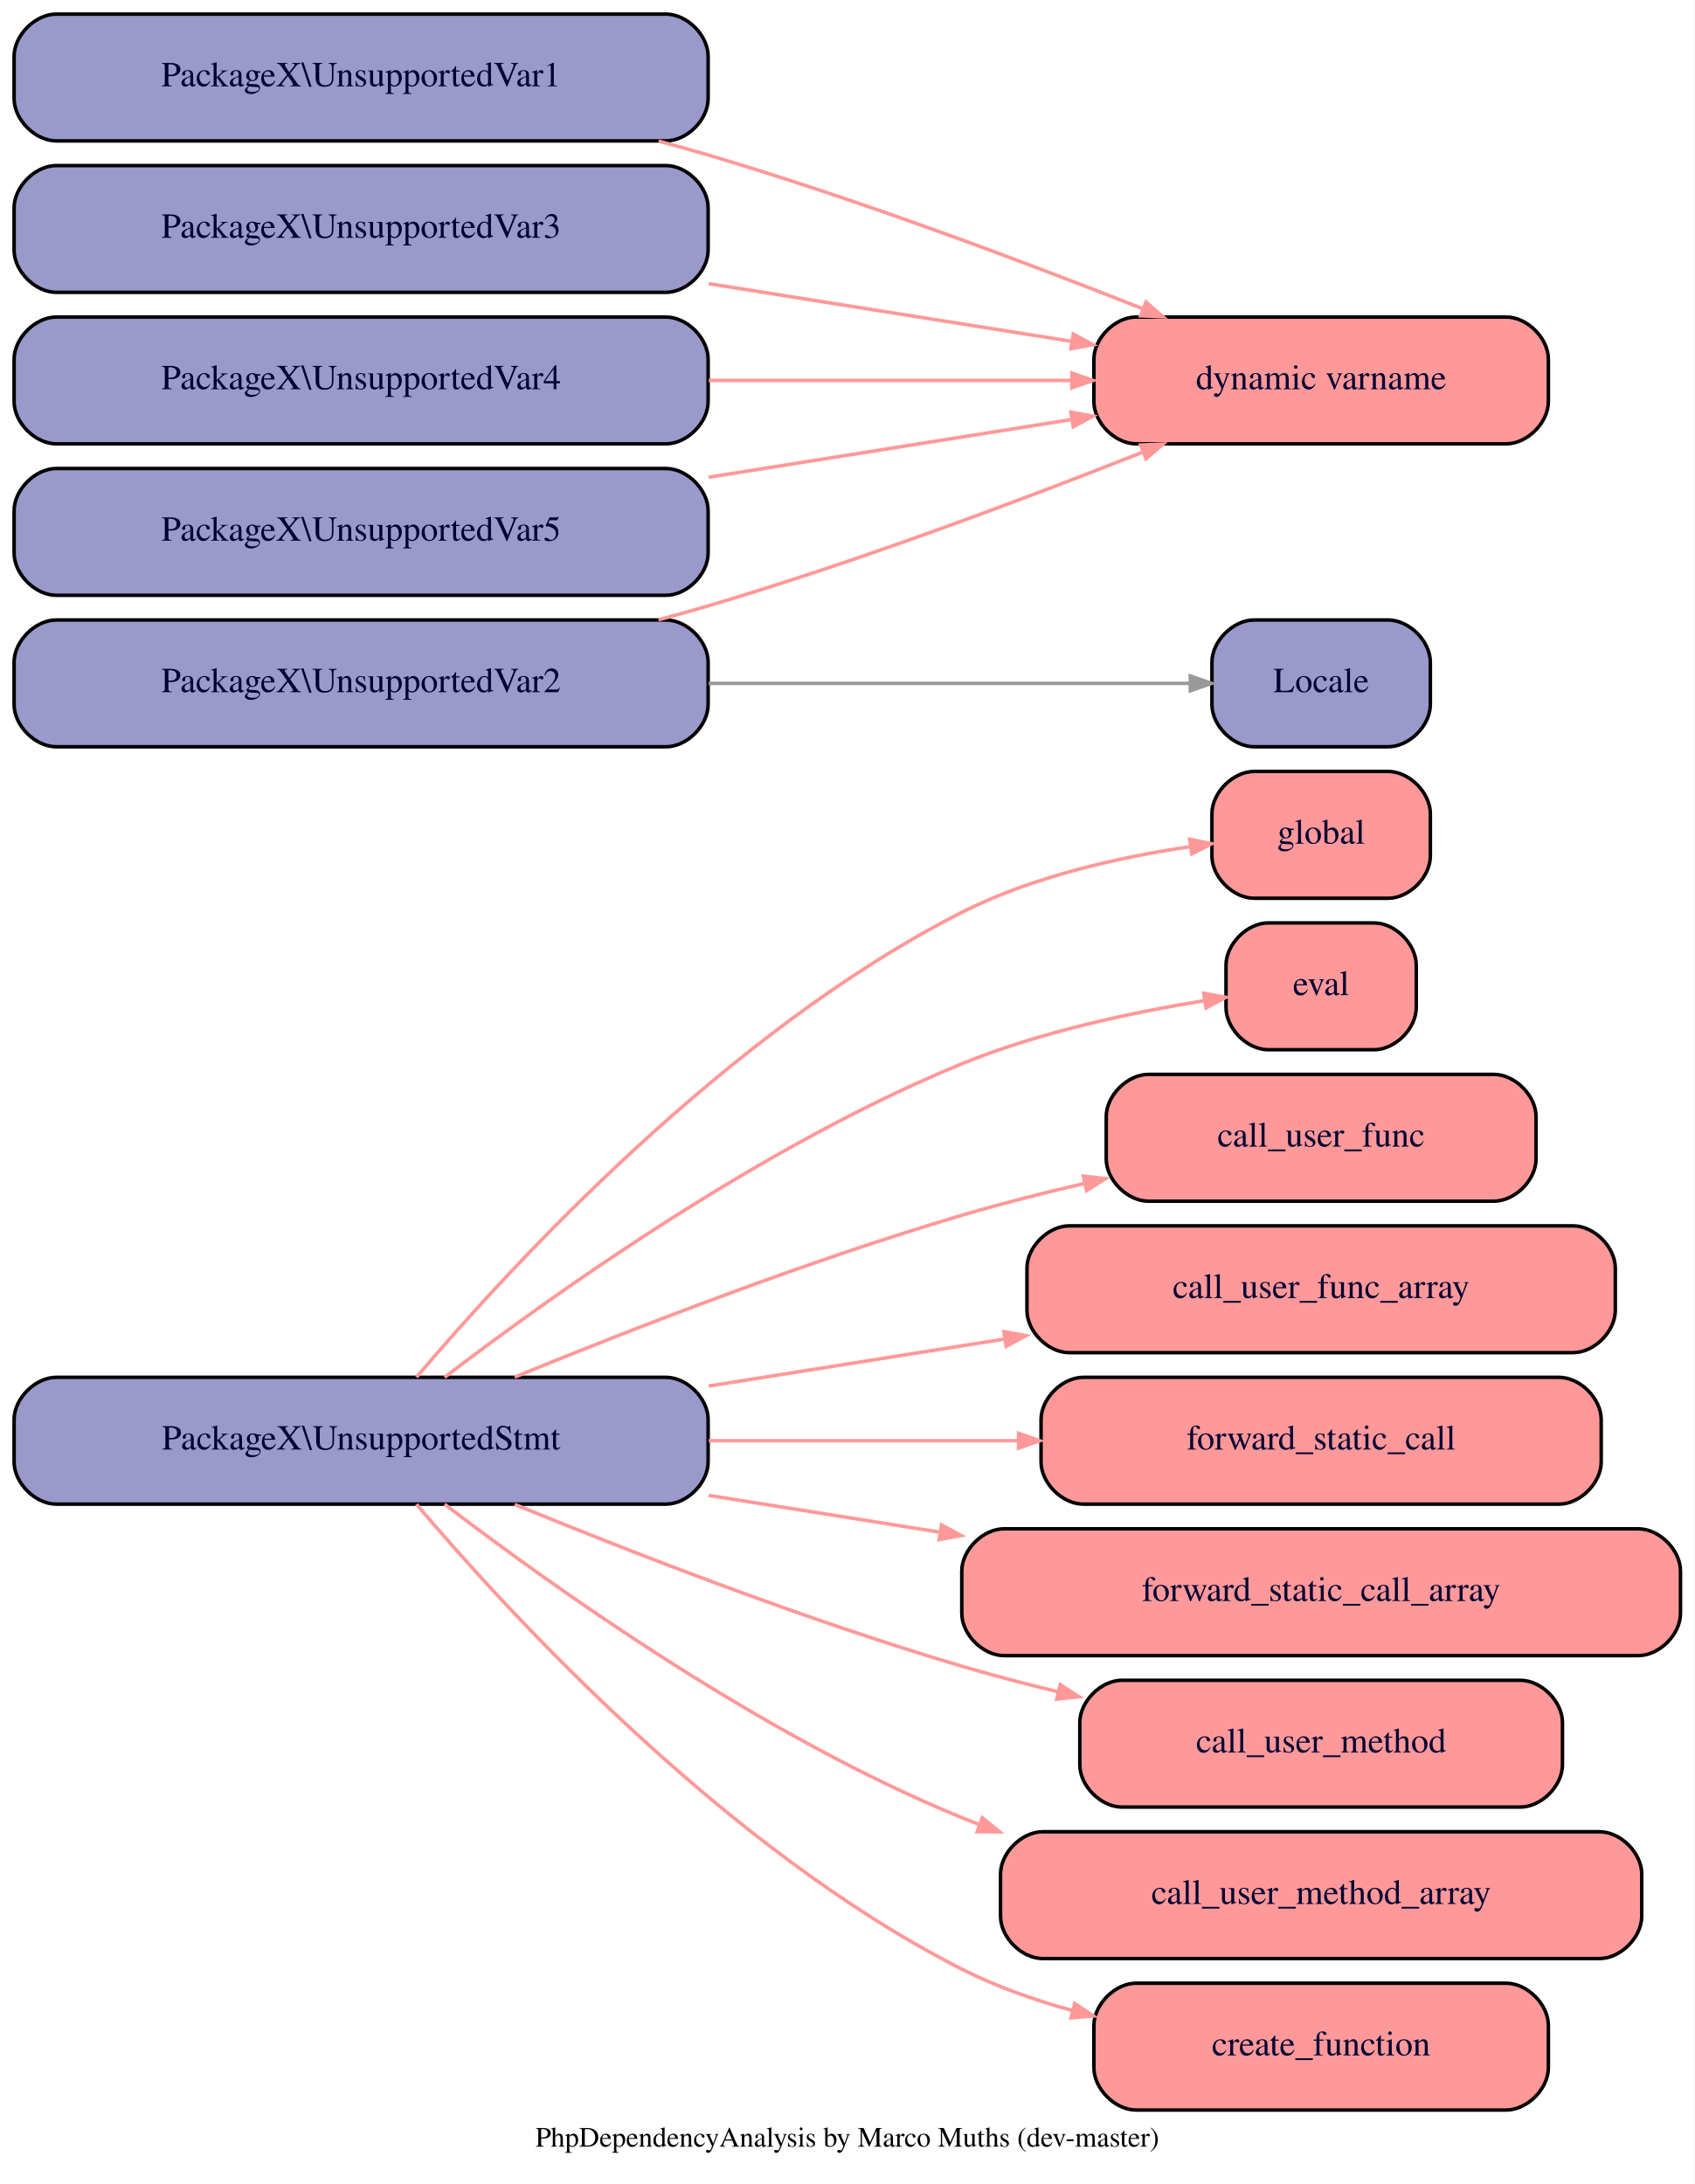
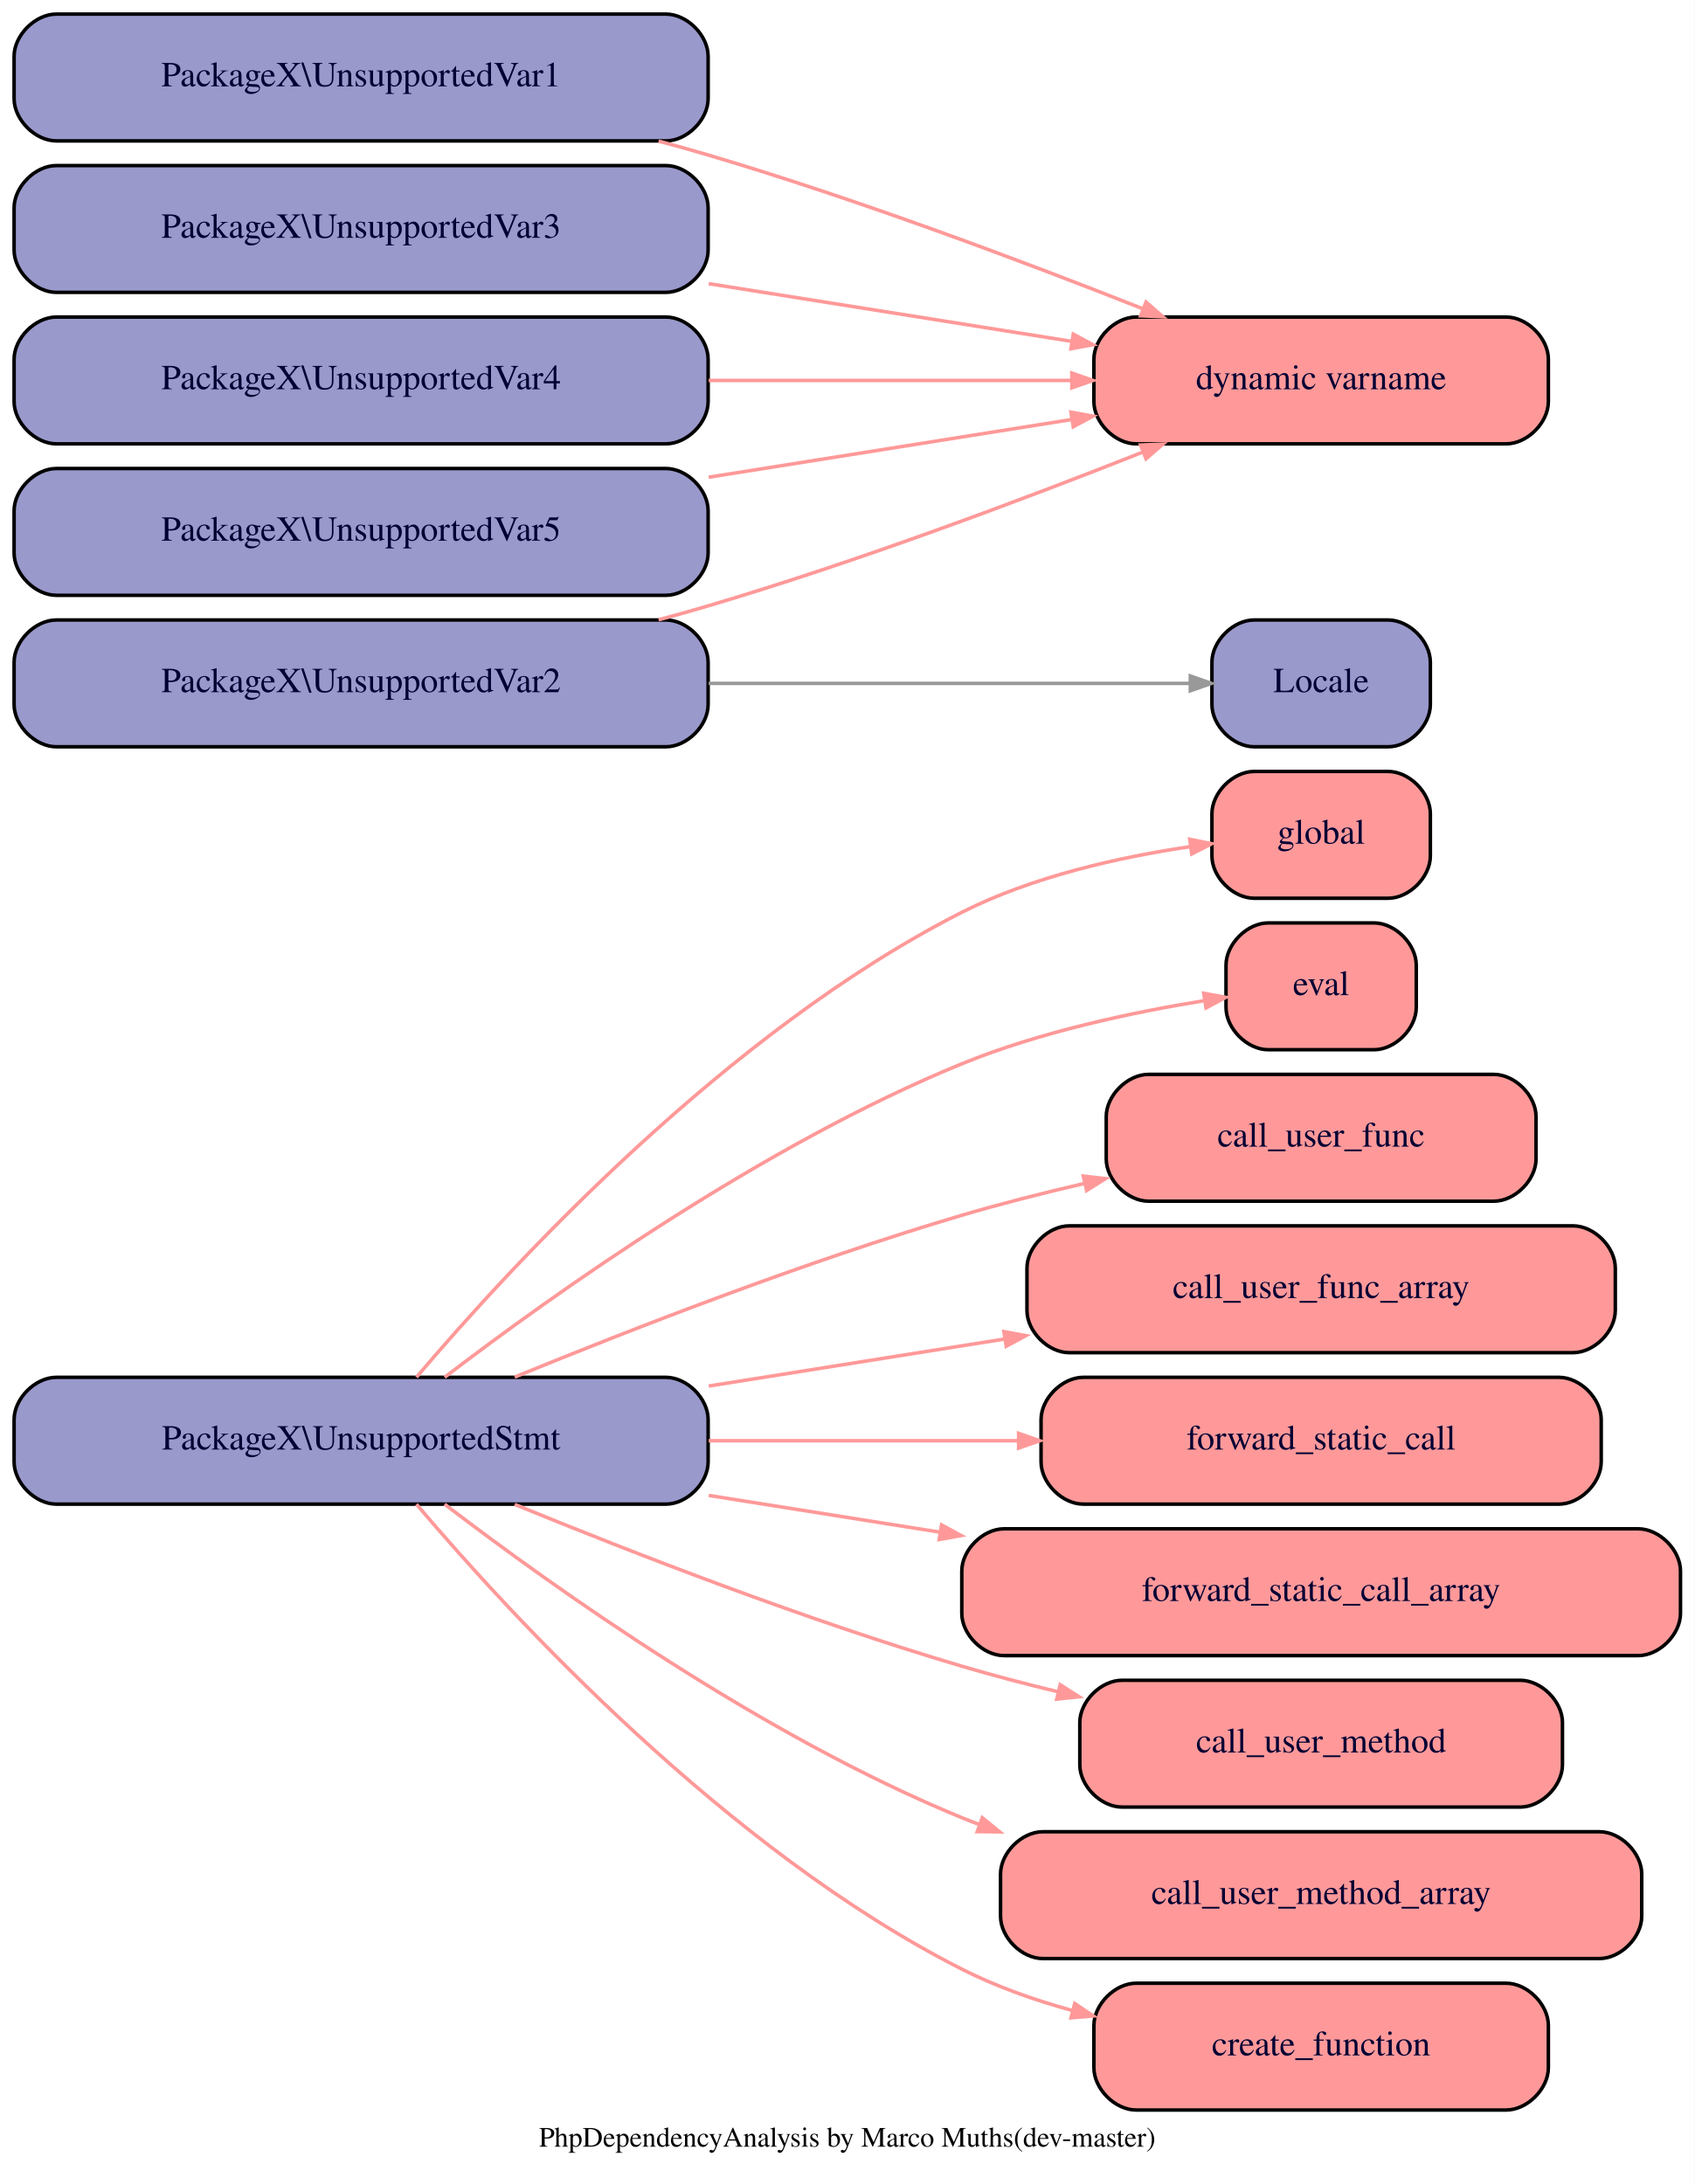
<svg xmlns="http://www.w3.org/2000/svg" width="481pt" height="620pt" viewBox="0.00 0.00 481.00 620.00">
  <g id="graph0" class="graph" transform="scale(1 1) rotate(0) translate(4 616)">
    <polygon fill="white" stroke="none" points="-4,4 -4,-616 477,-616 477,4 -4,4" />
-     <text text-anchor="middle" x="236.5" y="-6.6" font-family="Times,serif" font-size="8.00">PhpDependencyAnalysis by Marco Muths (dev-master)</text>
+     <text text-anchor="middle" x="236.5" y="-6.6" font-family="Times,serif" font-size="8.00">PhpDependencyAnalysis by Marco Muths(dev-master)</text>
    <g id="node1" class="node">
      <path fill="#9999cc" stroke="black" d="M185,-225C185,-225 12,-225 12,-225 6,-225 -1.42109e-14,-219 -1.42109e-14,-213 -1.42109e-14,-213 -1.42109e-14,-201 -1.42109e-14,-201 -1.42109e-14,-195 6,-189 12,-189 12,-189 185,-189 185,-189 191,-189 197,-195 197,-201 197,-201 197,-213 197,-213 197,-219 191,-225 185,-225" />
      <text text-anchor="middle" x="98.5" y="-204.5" font-family="Times,serif" font-size="10.00" fill="#000033">PackageX\UnsupportedStmt</text>
    </g>
    <g id="node2" class="node">
      <path fill="#ff9999" stroke="black" d="M390,-397C390,-397 352,-397 352,-397 346,-397 340,-391 340,-385 340,-385 340,-373 340,-373 340,-367 346,-361 352,-361 352,-361 390,-361 390,-361 396,-361 402,-367 402,-373 402,-373 402,-385 402,-385 402,-391 396,-397 390,-397" />
      <text text-anchor="middle" x="371" y="-376.5" font-family="Times,serif" font-size="10.00" fill="#000033">global</text>
    </g>
    <g id="edge1" class="edge">
      <path fill="none" stroke="#ff9999" d="M114.213,-225.034C141.3,-256.958 202.416,-323.223 269,-357 289.161,-367.227 313.935,-372.716 333.902,-375.654" />
      <polygon fill="#ff9999" stroke="#ff9999" points="333.703,-377.746 339.934,-376.486 334.277,-373.586 333.703,-377.746" />
    </g>
    <g id="node3" class="node">
      <path fill="#ff9999" stroke="black" d="M386,-354C386,-354 356,-354 356,-354 350,-354 344,-348 344,-342 344,-342 344,-330 344,-330 344,-324 350,-318 356,-318 356,-318 386,-318 386,-318 392,-318 398,-324 398,-330 398,-330 398,-342 398,-342 398,-348 392,-354 386,-354" />
      <text text-anchor="middle" x="371" y="-333.5" font-family="Times,serif" font-size="10.00" fill="#000033">eval</text>
    </g>
    <g id="edge2" class="edge">
      <path fill="none" stroke="#ff9999" d="M122.208,-225.015C153.462,-248.915 212.323,-290.783 269,-314 291.123,-323.062 317.572,-328.65 337.854,-331.926" />
      <polygon fill="#ff9999" stroke="#ff9999" points="337.687,-334.025 343.938,-332.87 338.331,-329.875 337.687,-334.025" />
    </g>
    <g id="node4" class="node">
      <path fill="#ff9999" stroke="black" d="M420,-311C420,-311 322,-311 322,-311 316,-311 310,-305 310,-299 310,-299 310,-287 310,-287 310,-281 316,-275 322,-275 322,-275 420,-275 420,-275 426,-275 432,-281 432,-287 432,-287 432,-299 432,-299 432,-305 426,-311 420,-311" />
      <text text-anchor="middle" x="371" y="-290.5" font-family="Times,serif" font-size="10.00" fill="#000033">call_user_func</text>
    </g>
    <g id="edge3" class="edge">
      <path fill="none" stroke="#ff9999" d="M142.1,-225.076C176.026,-238.983 224.964,-257.967 269,-271 280.137,-274.296 292.098,-277.332 303.754,-280.028" />
      <polygon fill="#ff9999" stroke="#ff9999" points="303.5,-282.124 309.816,-281.406 304.431,-278.028 303.5,-282.124" />
    </g>
    <g id="node5" class="node">
      <path fill="#ff9999" stroke="black" d="M442.5,-268C442.5,-268 299.5,-268 299.5,-268 293.5,-268 287.5,-262 287.5,-256 287.5,-256 287.5,-244 287.5,-244 287.5,-238 293.5,-232 299.5,-232 299.5,-232 442.5,-232 442.5,-232 448.5,-232 454.5,-238 454.5,-244 454.5,-244 454.5,-256 454.5,-256 454.5,-262 448.5,-268 442.5,-268" />
      <text text-anchor="middle" x="371" y="-247.5" font-family="Times,serif" font-size="10.00" fill="#000033">call_user_func_array</text>
    </g>
    <g id="edge4" class="edge">
      <path fill="none" stroke="#ff9999" d="M197.157,-222.524C224.591,-226.885 254.268,-231.603 281.159,-235.877" />
      <polygon fill="#ff9999" stroke="#ff9999" points="280.955,-237.971 287.21,-236.839 281.614,-233.823 280.955,-237.971" />
    </g>
    <g id="node6" class="node">
      <path fill="#ff9999" stroke="black" d="M438.5,-225C438.5,-225 303.5,-225 303.5,-225 297.5,-225 291.5,-219 291.5,-213 291.5,-213 291.5,-201 291.5,-201 291.5,-195 297.5,-189 303.5,-189 303.5,-189 438.5,-189 438.5,-189 444.5,-189 450.5,-195 450.5,-201 450.5,-201 450.5,-213 450.5,-213 450.5,-219 444.5,-225 438.5,-225" />
      <text text-anchor="middle" x="371" y="-204.5" font-family="Times,serif" font-size="10.00" fill="#000033">forward_static_call</text>
    </g>
    <g id="edge5" class="edge">
      <path fill="none" stroke="#ff9999" d="M197.157,-207C225.858,-207 257.012,-207 284.864,-207" />
      <polygon fill="#ff9999" stroke="#ff9999" points="285.124,-209.1 291.124,-207 285.124,-204.9 285.124,-209.1" />
    </g>
    <g id="node7" class="node">
      <path fill="#ff9999" stroke="black" d="M461,-182C461,-182 281,-182 281,-182 275,-182 269,-176 269,-170 269,-170 269,-158 269,-158 269,-152 275,-146 281,-146 281,-146 461,-146 461,-146 467,-146 473,-152 473,-158 473,-158 473,-170 473,-170 473,-176 467,-182 461,-182" />
      <text text-anchor="middle" x="371" y="-161.5" font-family="Times,serif" font-size="10.00" fill="#000033">forward_static_call_array</text>
    </g>
    <g id="edge6" class="edge">
      <path fill="none" stroke="#ff9999" d="M197.157,-191.476C218.459,-188.09 241.113,-184.489 262.765,-181.047" />
      <polygon fill="#ff9999" stroke="#ff9999" points="263.247,-183.096 268.843,-180.08 262.588,-178.948 263.247,-183.096" />
    </g>
    <g id="node8" class="node">
      <path fill="#ff9999" stroke="black" d="M427.5,-139C427.5,-139 314.5,-139 314.5,-139 308.5,-139 302.5,-133 302.5,-127 302.5,-127 302.5,-115 302.5,-115 302.5,-109 308.5,-103 314.5,-103 314.5,-103 427.5,-103 427.5,-103 433.5,-103 439.5,-109 439.5,-115 439.5,-115 439.5,-127 439.5,-127 439.5,-133 433.5,-139 427.5,-139" />
      <text text-anchor="middle" x="371" y="-118.5" font-family="Times,serif" font-size="10.00" fill="#000033">call_user_method</text>
    </g>
    <g id="edge7" class="edge">
      <path fill="none" stroke="#ff9999" d="M142.1,-188.924C176.026,-175.017 224.964,-156.033 269,-143 277.752,-140.41 287.013,-137.98 296.235,-135.75" />
      <polygon fill="#ff9999" stroke="#ff9999" points="296.931,-137.743 302.284,-134.314 295.961,-133.657 296.931,-137.743" />
    </g>
    <g id="node9" class="node">
      <path fill="#ff9999" stroke="black" d="M450,-96C450,-96 292,-96 292,-96 286,-96 280,-90 280,-84 280,-84 280,-72 280,-72 280,-66 286,-60 292,-60 292,-60 450,-60 450,-60 456,-60 462,-66 462,-72 462,-72 462,-84 462,-84 462,-90 456,-96 450,-96" />
      <text text-anchor="middle" x="371" y="-75.5" font-family="Times,serif" font-size="10.00" fill="#000033">call_user_method_array</text>
    </g>
    <g id="edge8" class="edge">
      <path fill="none" stroke="#ff9999" d="M122.208,-188.985C153.462,-165.085 212.323,-123.217 269,-100 270.635,-99.33 272.293,-98.68 273.971,-98.047" />
      <polygon fill="#ff9999" stroke="#ff9999" points="274.81,-99.978 279.744,-95.969 273.387,-96.026 274.81,-99.978" />
    </g>
    <g id="node10" class="node">
      <path fill="#ff9999" stroke="black" d="M423.5,-53C423.5,-53 318.5,-53 318.5,-53 312.5,-53 306.5,-47 306.5,-41 306.5,-41 306.5,-29 306.5,-29 306.5,-23 312.5,-17 318.5,-17 318.5,-17 423.5,-17 423.5,-17 429.5,-17 435.5,-23 435.5,-29 435.5,-29 435.5,-41 435.5,-41 435.5,-47 429.5,-53 423.5,-53" />
      <text text-anchor="middle" x="371" y="-32.5" font-family="Times,serif" font-size="10.00" fill="#000033">create_function</text>
    </g>
    <g id="edge9" class="edge">
      <path fill="none" stroke="#ff9999" d="M114.213,-188.966C141.3,-157.042 202.416,-90.777 269,-57 278.723,-52.068 289.519,-48.238 300.331,-45.264" />
      <polygon fill="#ff9999" stroke="#ff9999" points="301.057,-47.245 306.332,-43.699 299.997,-43.181 301.057,-47.245" />
    </g>
    <g id="node11" class="node">
      <path fill="#9999cc" stroke="black" d="M185,-612C185,-612 12,-612 12,-612 6,-612 -1.42109e-14,-606 -1.42109e-14,-600 -1.42109e-14,-600 -1.42109e-14,-588 -1.42109e-14,-588 -1.42109e-14,-582 6,-576 12,-576 12,-576 185,-576 185,-576 191,-576 197,-582 197,-588 197,-588 197,-600 197,-600 197,-606 191,-612 185,-612" />
      <text text-anchor="middle" x="98.5" y="-591.5" font-family="Times,serif" font-size="10.00" fill="#000033">PackageX\UnsupportedVar1</text>
    </g>
    <g id="node12" class="node">
      <path fill="#ff9999" stroke="black" d="M423.5,-526C423.5,-526 318.5,-526 318.5,-526 312.5,-526 306.5,-520 306.5,-514 306.5,-514 306.5,-502 306.5,-502 306.5,-496 312.5,-490 318.5,-490 318.5,-490 423.5,-490 423.5,-490 429.5,-490 435.5,-496 435.5,-502 435.5,-502 435.5,-514 435.5,-514 435.5,-520 429.5,-526 423.5,-526" />
      <text text-anchor="middle" x="371" y="-505.5" font-family="Times,serif" font-size="10.00" fill="#000033">dynamic varname</text>
    </g>
    <g id="edge10" class="edge">
      <path fill="none" stroke="#ff9999" d="M182.931,-575.948C187.707,-574.675 192.425,-573.356 197,-572 239.231,-559.484 286.022,-541.942 320.282,-528.388" />
      <polygon fill="#ff9999" stroke="#ff9999" points="321.298,-530.245 326.099,-526.078 319.748,-526.341 321.298,-530.245" />
    </g>
    <g id="node13" class="node">
      <path fill="#9999cc" stroke="black" d="M185,-440C185,-440 12,-440 12,-440 6,-440 -1.42109e-14,-434 -1.42109e-14,-428 -1.42109e-14,-428 -1.42109e-14,-416 -1.42109e-14,-416 -1.42109e-14,-410 6,-404 12,-404 12,-404 185,-404 185,-404 191,-404 197,-410 197,-416 197,-416 197,-428 197,-428 197,-434 191,-440 185,-440" />
      <text text-anchor="middle" x="98.5" y="-419.5" font-family="Times,serif" font-size="10.00" fill="#000033">PackageX\UnsupportedVar2</text>
    </g>
    <g id="edge12" class="edge">
      <path fill="none" stroke="#ff9999" d="M182.931,-440.052C187.707,-441.325 192.425,-442.644 197,-444 239.231,-456.516 286.022,-474.058 320.282,-487.612" />
      <polygon fill="#ff9999" stroke="#ff9999" points="319.748,-489.659 326.099,-489.922 321.298,-485.755 319.748,-489.659" />
    </g>
    <g id="node14" class="node">
      <path fill="#9999cc" stroke="black" d="M390,-440C390,-440 352,-440 352,-440 346,-440 340,-434 340,-428 340,-428 340,-416 340,-416 340,-410 346,-404 352,-404 352,-404 390,-404 390,-404 396,-404 402,-410 402,-416 402,-416 402,-428 402,-428 402,-434 396,-440 390,-440" />
      <text text-anchor="middle" x="371" y="-419.5" font-family="Times,serif" font-size="10.00" fill="#000033">Locale</text>
    </g>
    <g id="edge11" class="edge">
      <path fill="none" stroke="#999999" d="M197.157,-422C244.597,-422 298.741,-422 333.594,-422" />
      <polygon fill="#999999" stroke="#999999" points="333.872,-424.1 339.872,-422 333.872,-419.9 333.872,-424.1" />
    </g>
    <g id="node15" class="node">
      <path fill="#9999cc" stroke="black" d="M185,-569C185,-569 12,-569 12,-569 6,-569 -1.42109e-14,-563 -1.42109e-14,-557 -1.42109e-14,-557 -1.42109e-14,-545 -1.42109e-14,-545 -1.42109e-14,-539 6,-533 12,-533 12,-533 185,-533 185,-533 191,-533 197,-539 197,-545 197,-545 197,-557 197,-557 197,-563 191,-569 185,-569" />
      <text text-anchor="middle" x="98.5" y="-548.5" font-family="Times,serif" font-size="10.00" fill="#000033">PackageX\UnsupportedVar3</text>
    </g>
    <g id="edge13" class="edge">
      <path fill="none" stroke="#ff9999" d="M197.157,-535.476C231.206,-530.063 268.709,-524.102 300.054,-519.119" />
      <polygon fill="#ff9999" stroke="#ff9999" points="300.642,-521.152 306.238,-518.136 299.982,-517.004 300.642,-521.152" />
    </g>
    <g id="node16" class="node">
      <path fill="#9999cc" stroke="black" d="M185,-526C185,-526 12,-526 12,-526 6,-526 -1.42109e-14,-520 -1.42109e-14,-514 -1.42109e-14,-514 -1.42109e-14,-502 -1.42109e-14,-502 -1.42109e-14,-496 6,-490 12,-490 12,-490 185,-490 185,-490 191,-490 197,-496 197,-502 197,-502 197,-514 197,-514 197,-520 191,-526 185,-526" />
      <text text-anchor="middle" x="98.5" y="-505.5" font-family="Times,serif" font-size="10.00" fill="#000033">PackageX\UnsupportedVar4</text>
    </g>
    <g id="edge14" class="edge">
      <path fill="none" stroke="#ff9999" d="M197.157,-508C231.206,-508 268.709,-508 300.054,-508" />
      <polygon fill="#ff9999" stroke="#ff9999" points="300.238,-510.1 306.238,-508 300.238,-505.9 300.238,-510.1" />
    </g>
    <g id="node17" class="node">
      <path fill="#9999cc" stroke="black" d="M185,-483C185,-483 12,-483 12,-483 6,-483 -1.42109e-14,-477 -1.42109e-14,-471 -1.42109e-14,-471 -1.42109e-14,-459 -1.42109e-14,-459 -1.42109e-14,-453 6,-447 12,-447 12,-447 185,-447 185,-447 191,-447 197,-453 197,-459 197,-459 197,-471 197,-471 197,-477 191,-483 185,-483" />
      <text text-anchor="middle" x="98.5" y="-462.5" font-family="Times,serif" font-size="10.00" fill="#000033">PackageX\UnsupportedVar5</text>
    </g>
    <g id="edge15" class="edge">
      <path fill="none" stroke="#ff9999" d="M197.157,-480.524C231.206,-485.937 268.709,-491.898 300.054,-496.881" />
      <polygon fill="#ff9999" stroke="#ff9999" points="299.982,-498.996 306.238,-497.864 300.642,-494.848 299.982,-498.996" />
    </g>
  </g>
</svg>
